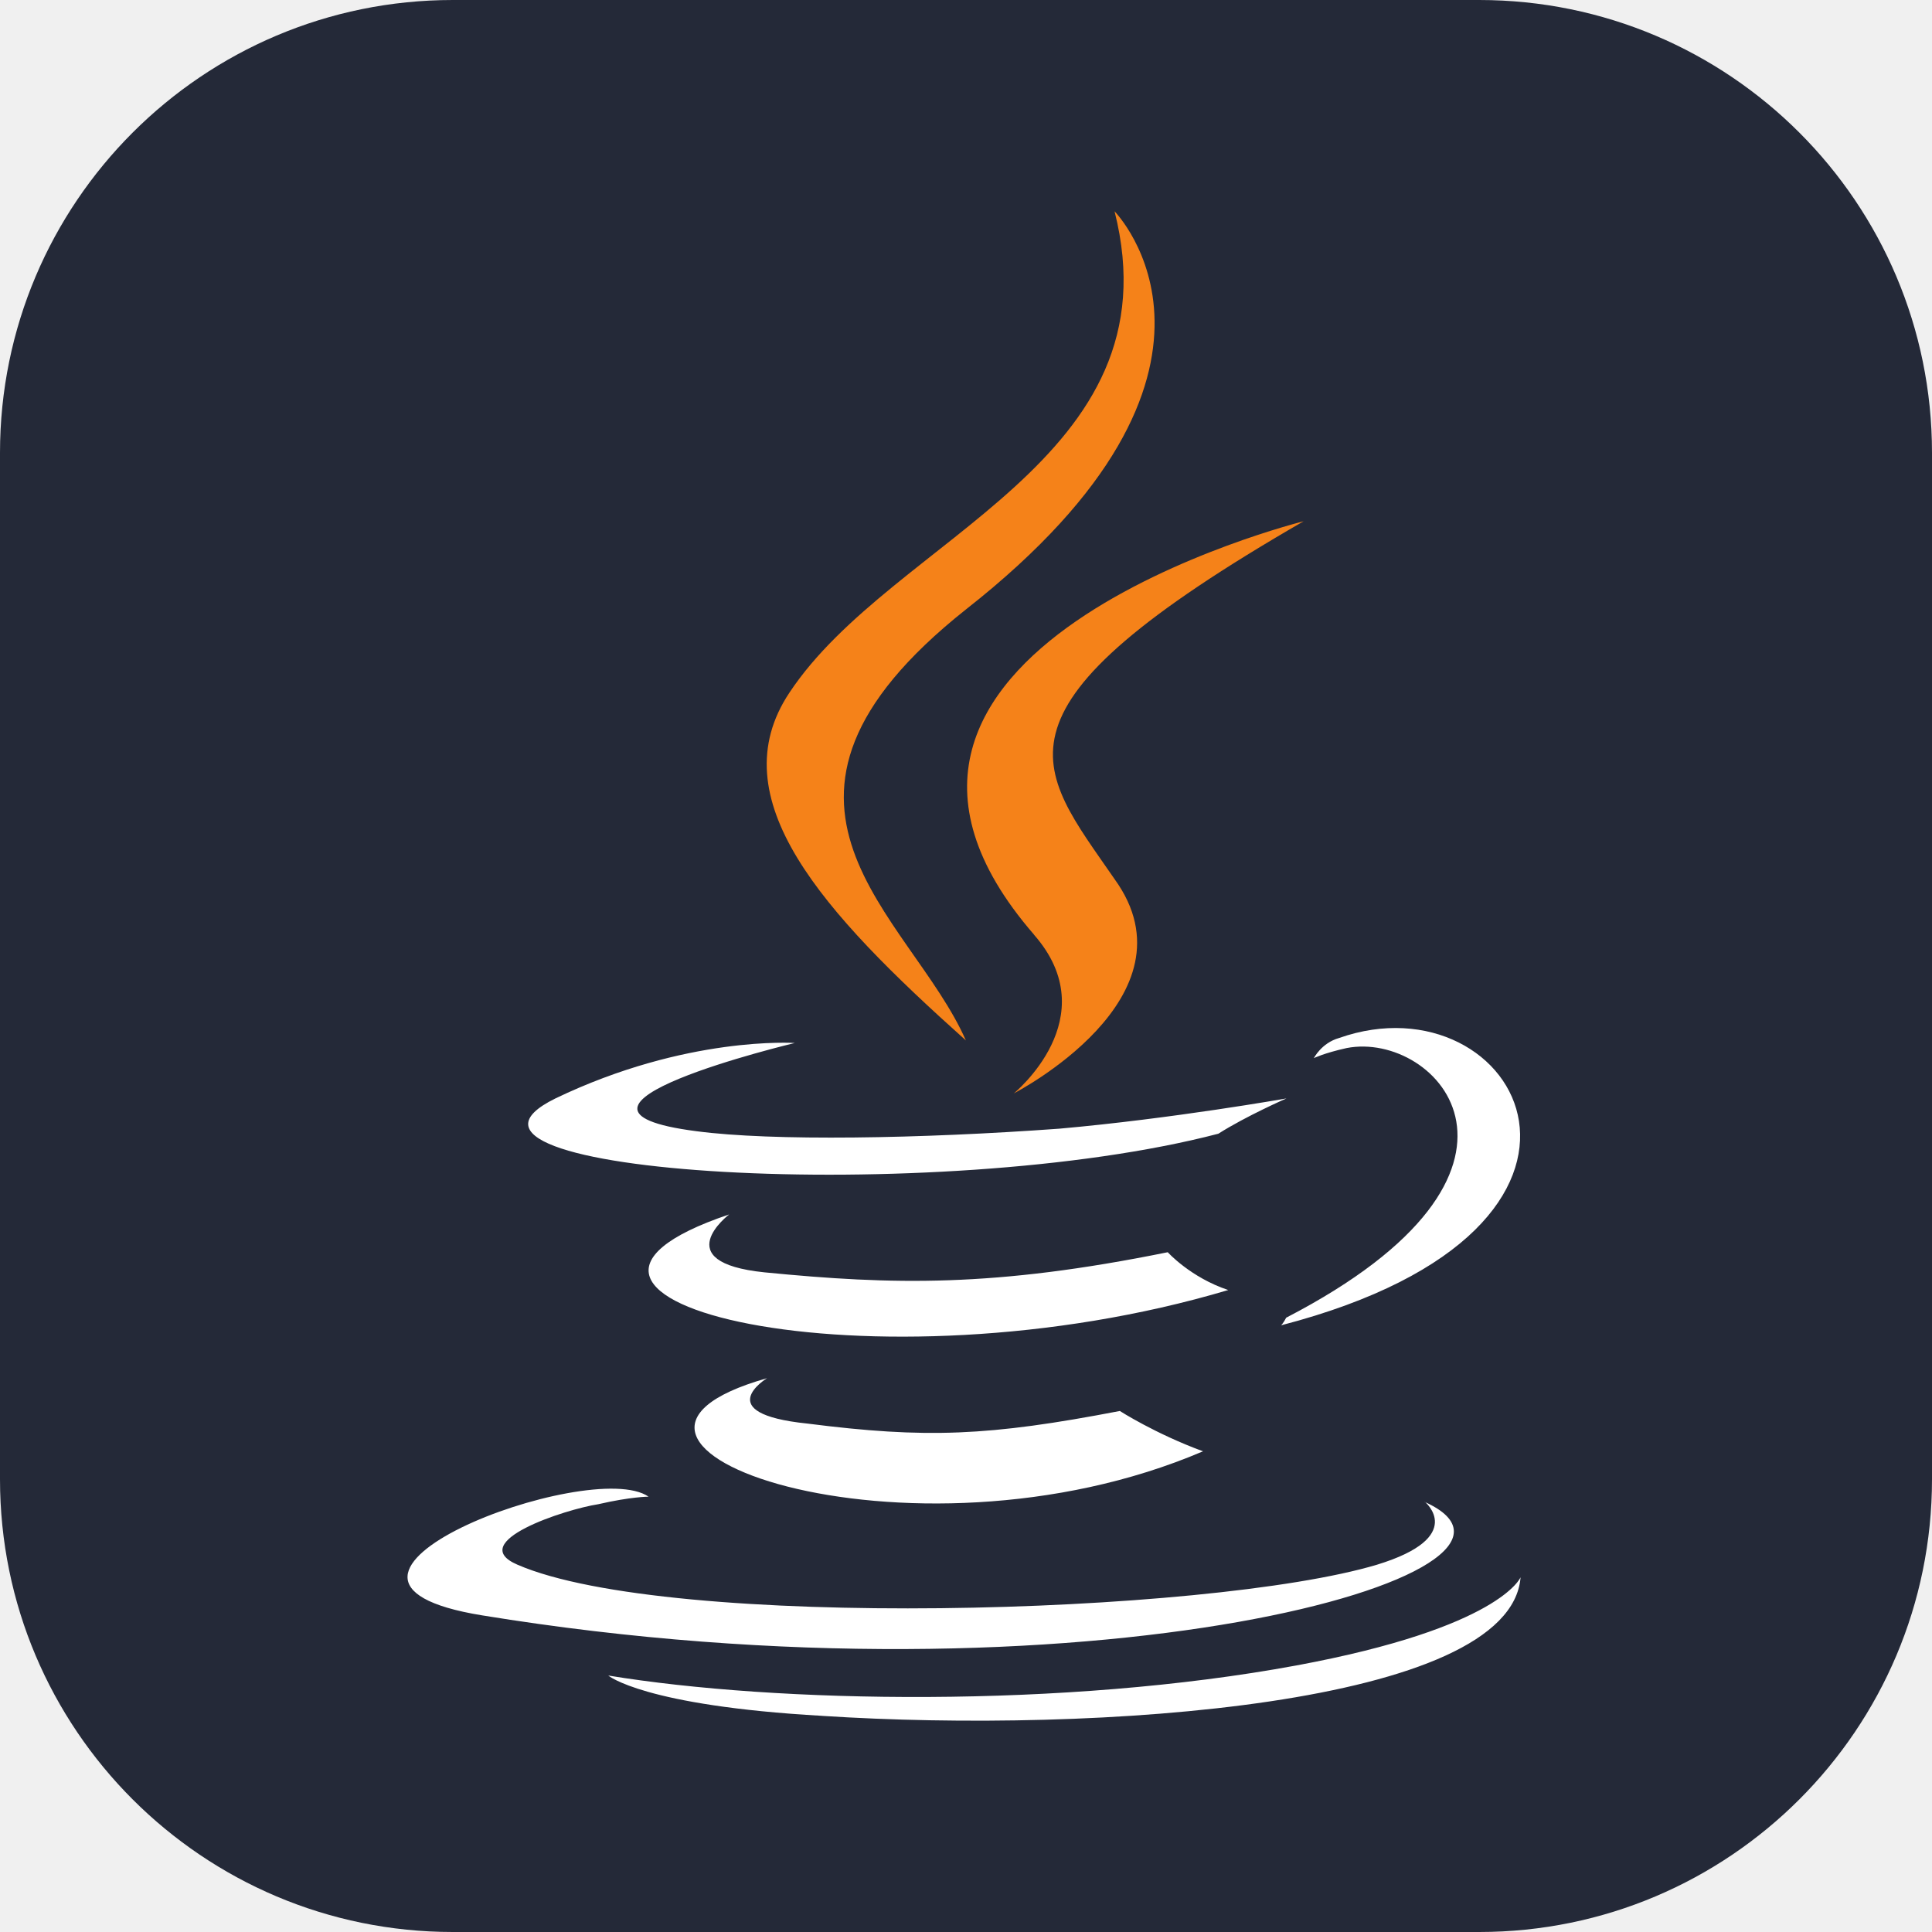
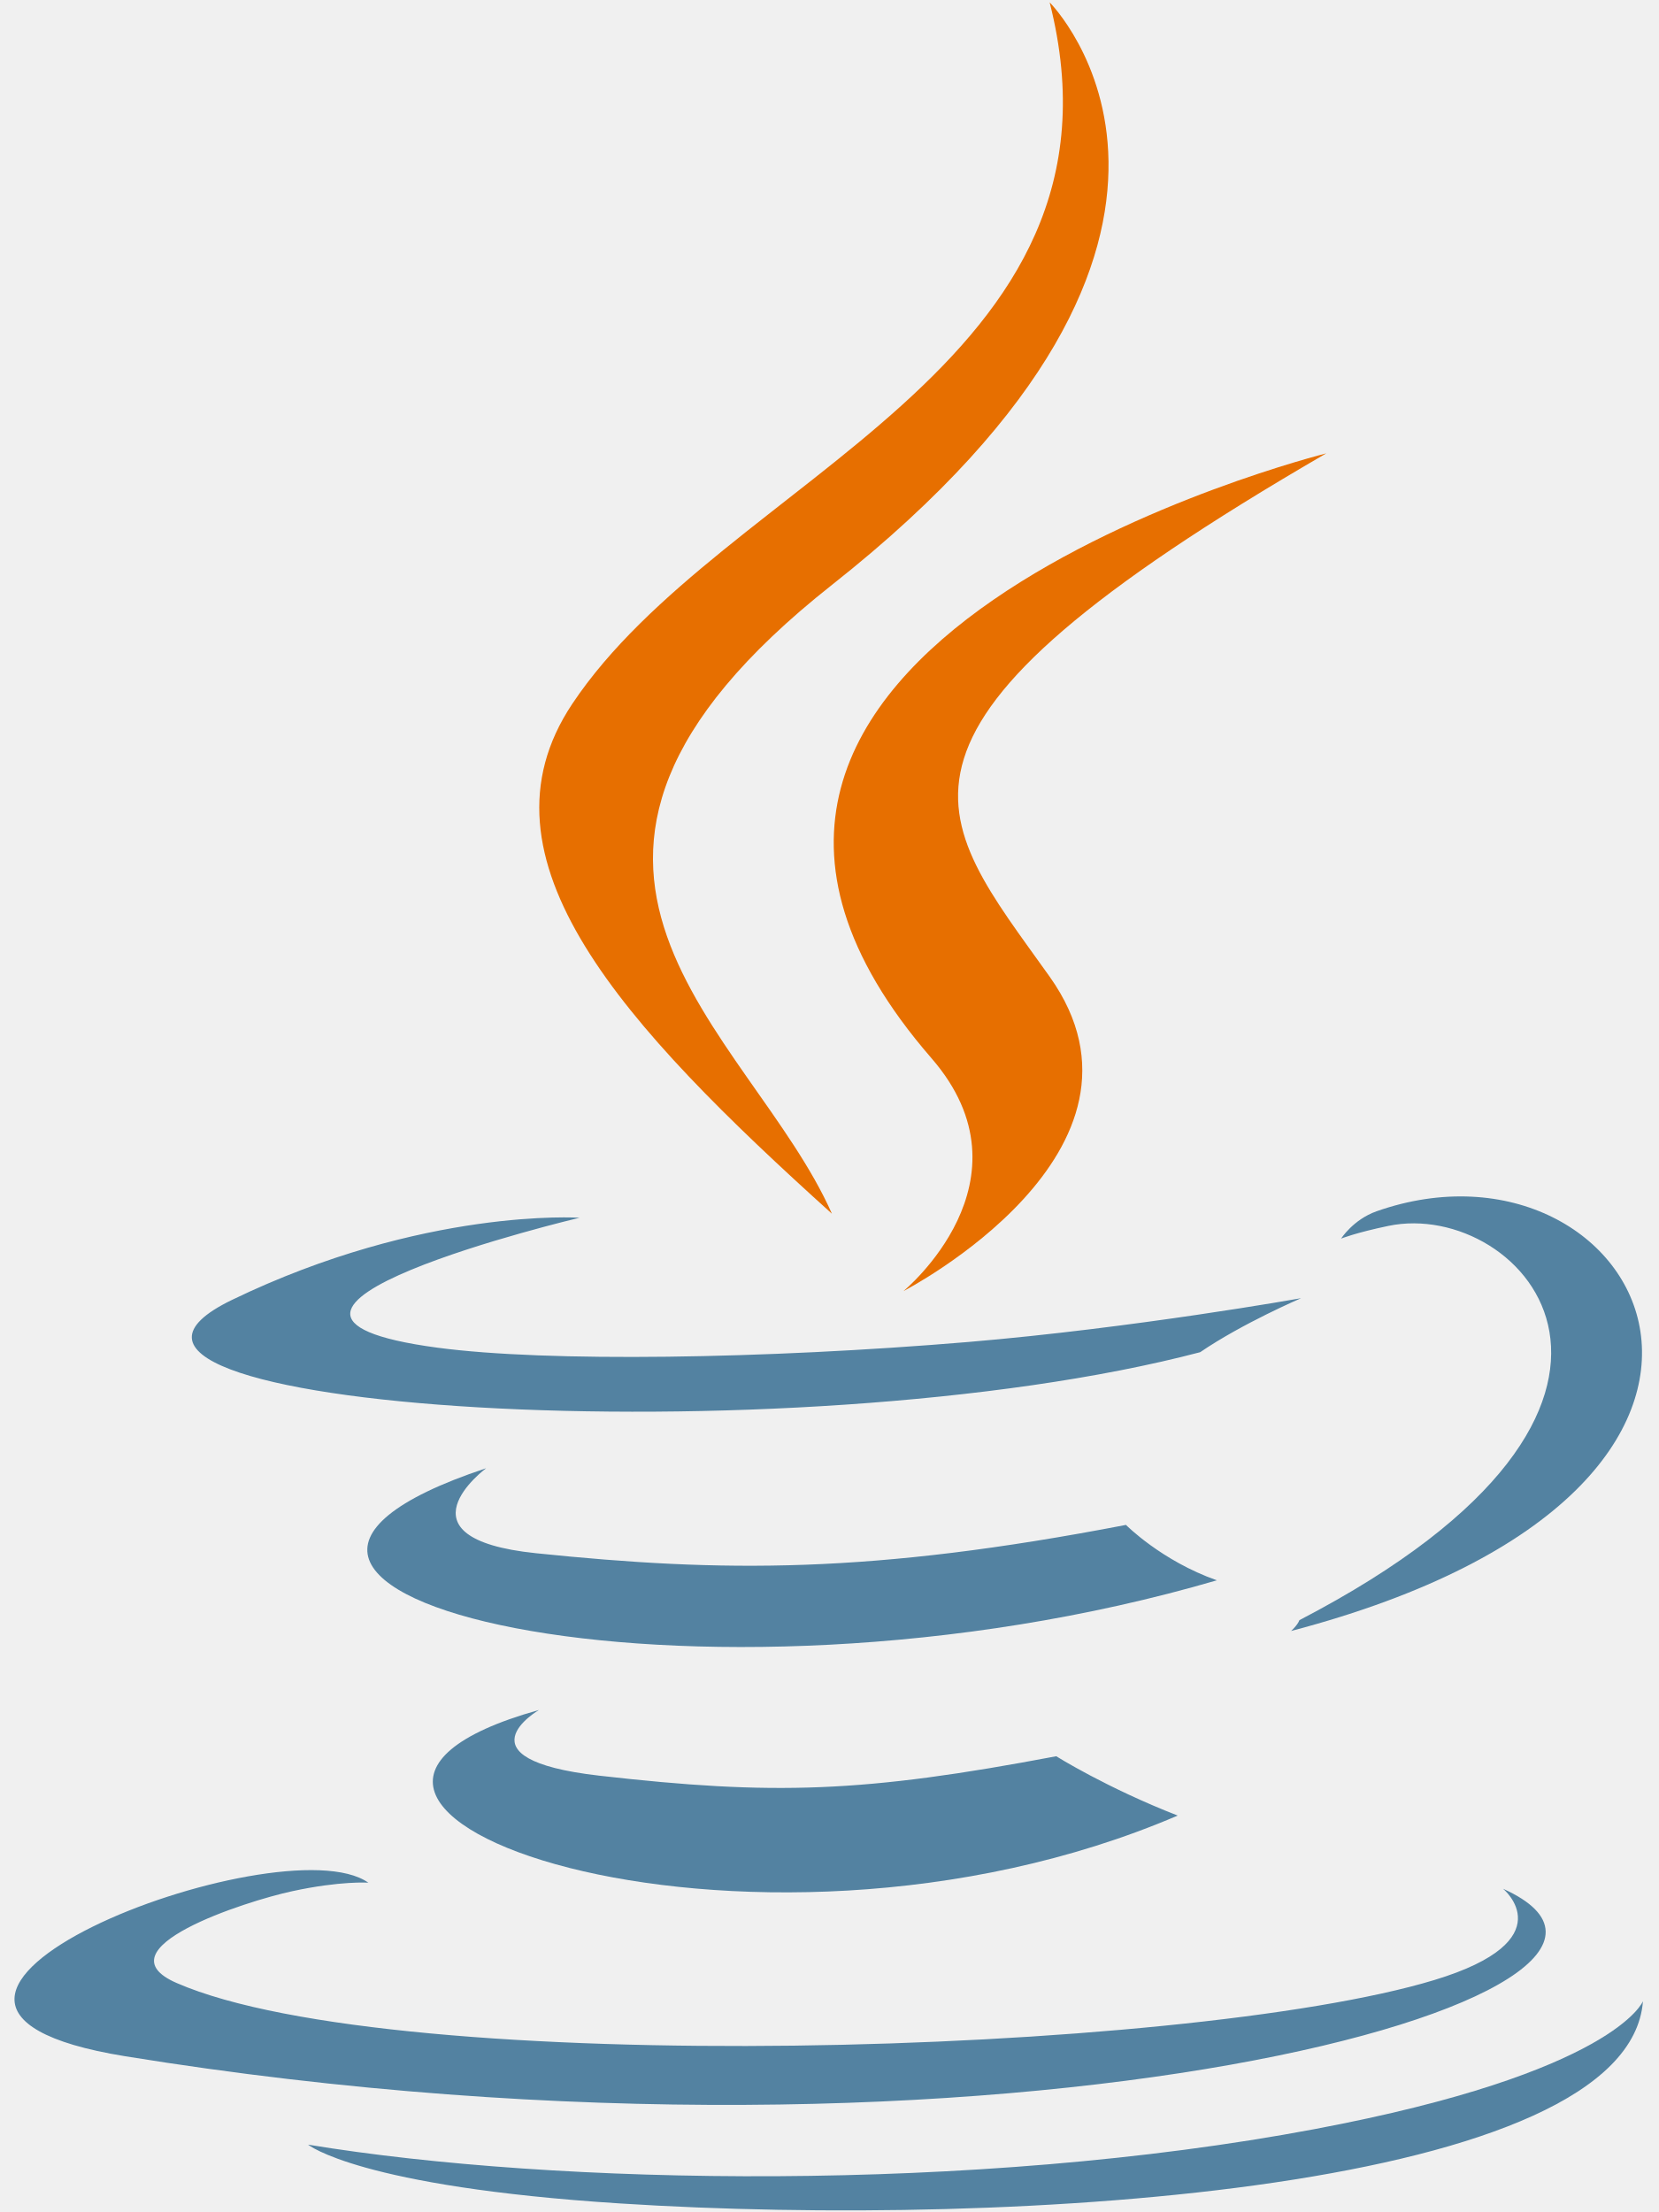
- <svg xmlns="http://www.w3.org/2000/svg" width="256" height="256" fill="none" viewBox="0 0 256 256">
-   <rect width="256" height="256" fill="#242938" rx="60" />
-   <path fill="#fff" d="M101.634 182.619C101.634 182.619 93.955 187.293 106.979 188.63C122.707 190.634 131.023 190.299 148.386 186.962C148.386 186.962 153.06 189.971 159.406 192.306C120.331 209.002 70.909 191.304 101.634 182.619ZM96.625 160.914C96.625 160.914 88.275 167.26 101.299 168.593C118.327 170.262 131.69 170.597 154.732 165.926C154.732 165.926 157.741 169.267 162.747 170.936C115.664 184.961 62.898 172.269 96.625 160.917V160.914ZM188.795 198.984C188.795 198.984 194.471 203.658 182.449 207.334C160.073 214.012 88.61 216.019 68.573 207.334C61.564 204.325 74.92 199.982 79.259 199.319C83.601 198.317 85.937 198.317 85.937 198.317C78.257 192.973 34.842 209.337 63.896 214.046C143.709 227.073 209.499 208.37 188.792 199.018L188.795 198.984ZM105.307 138.203C105.307 138.203 68.905 146.888 92.279 149.89C102.298 151.223 122 150.892 140.368 149.555C155.396 148.221 170.458 145.548 170.458 145.548C170.458 145.548 165.113 147.886 161.441 150.222C124.342 159.915 53.211 155.573 73.583 145.554C90.953 137.204 105.307 138.203 105.307 138.203V138.203ZM170.423 174.604C207.83 155.234 190.46 136.534 178.438 138.873C175.429 139.54 174.096 140.207 174.096 140.207C174.096 140.207 175.097 138.203 177.436 137.54C201.145 129.19 219.849 162.586 169.757 175.61C169.757 175.61 170.092 175.275 170.423 174.608V174.604ZM108.979 227.364C145.046 229.703 200.147 226.03 201.484 208.995C201.484 208.995 198.817 215.673 171.764 220.683C141.042 226.359 102.968 225.692 80.596 222.016C80.596 222.016 85.27 226.023 108.982 227.36L108.979 227.364Z" />
-   <path fill="#F58219" d="M147.685 28C147.685 28 168.389 49.039 127.983 80.759C95.589 106.472 120.632 121.168 127.983 137.861C108.948 120.833 95.261 105.802 104.606 91.776C118.331 71.083 156.062 61.064 147.685 28ZM137 123.842C146.683 134.862 134.333 144.881 134.333 144.881C134.333 144.881 159.044 132.195 147.692 116.494C137.338 101.466 129.324 94.118 172.738 69.069C172.738 69.069 104.278 86.097 137.007 123.835L137 123.842Z" />
+ <svg xmlns="http://www.w3.org/2000/svg" width="36" height="48" viewBox="0 0 256 346">
+   <path fill="#5382a1" d="M82.554 267.473s-13.198 7.675 9.393 10.272c27.369 3.122 41.356 2.675 71.517-3.034c0 0 7.93 4.972 19.003 9.279c-67.611 28.977-153.019-1.679-99.913-16.517m-8.262-37.814s-14.803 10.958 7.805 13.296c29.236 3.016 52.324 3.263 92.276-4.43c0 0 5.526 5.602 14.215 8.666c-81.747 23.904-172.798 1.885-114.296-17.532" />
+   <path fill="#e76f00" d="M143.942 165.515c16.66 19.18-4.377 36.44-4.377 36.44s42.301-21.837 22.874-49.183c-18.144-25.5-32.059-38.172 43.268-81.858c0 0-118.238 29.53-61.765 94.6" />
+   <path fill="#5382a1" d="M233.364 295.442s9.767 8.047-10.757 14.273c-39.026 11.823-162.432 15.393-196.714.471c-12.323-5.36 10.787-12.8 18.056-14.362c7.581-1.644 11.914-1.337 11.914-1.337c-13.705-9.655-88.583 18.957-38.034 27.15c137.853 22.356 251.292-10.066 215.535-26.195M88.9 190.48s-62.771 14.91-22.228 20.323c17.118 2.292 51.243 1.774 83.03-.89c25.978-2.19 52.063-6.85 52.063-6.85s-9.16 3.923-15.787 8.448c-63.744 16.765-186.886 8.966-151.435-8.183c29.981-14.492 54.358-12.848 54.358-12.848m112.605 62.942c64.8-33.672 34.839-66.03 13.927-61.67c-5.126 1.066-7.411 1.99-7.411 1.99s1.903-2.98 5.537-4.27c41.37-14.545 73.187 42.897-13.355 65.647c0 .001 1.003-.895 1.302-1.697" />
+   <path fill="#e76f00" d="M162.439.371s35.887 35.9-34.037 91.101c-56.071 44.282-12.786 69.53-.023 98.377c-32.73-29.53-56.75-55.526-40.635-79.72C111.395 74.612 176.918 57.393 162.439.37" />
+   <path fill="#5382a1" d="M95.268 344.665c62.199 3.982 157.712-2.209 159.974-31.64c0 0-4.348 11.158-51.404 20.018c-53.088 9.99-118.564 8.824-157.399 2.421c.001 0 7.95 6.58 48.83 9.201" />
</svg>
